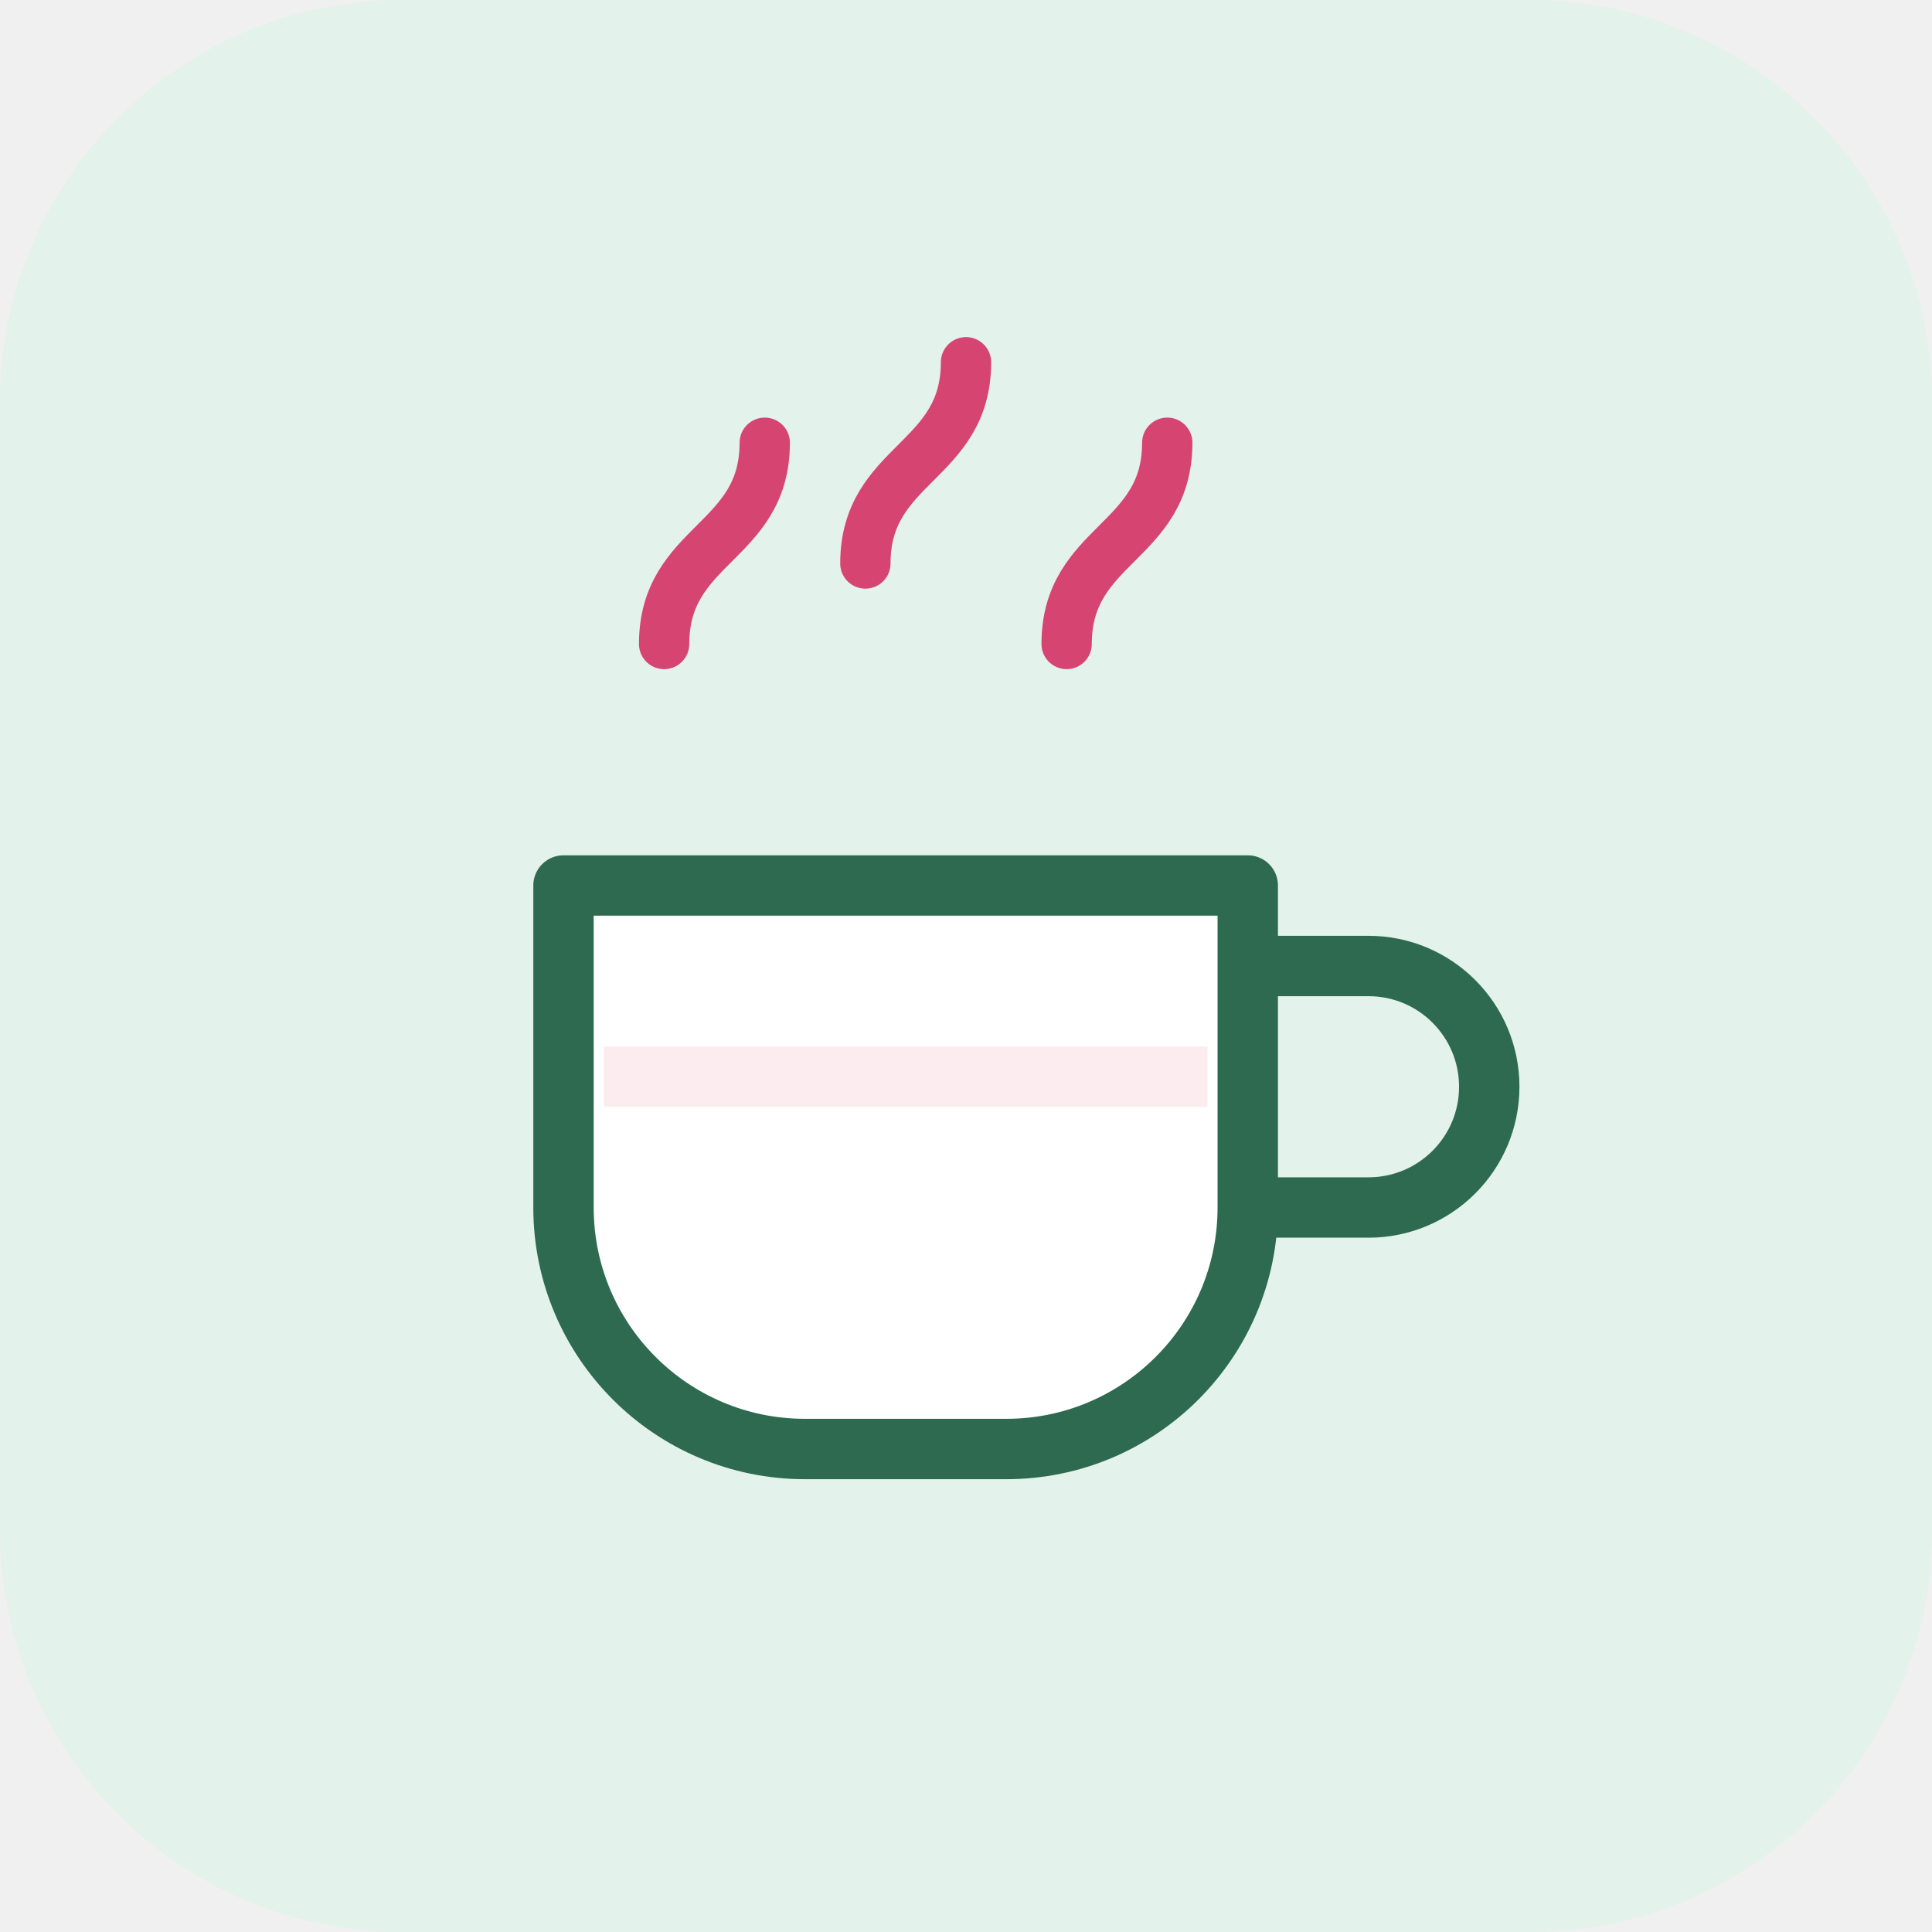
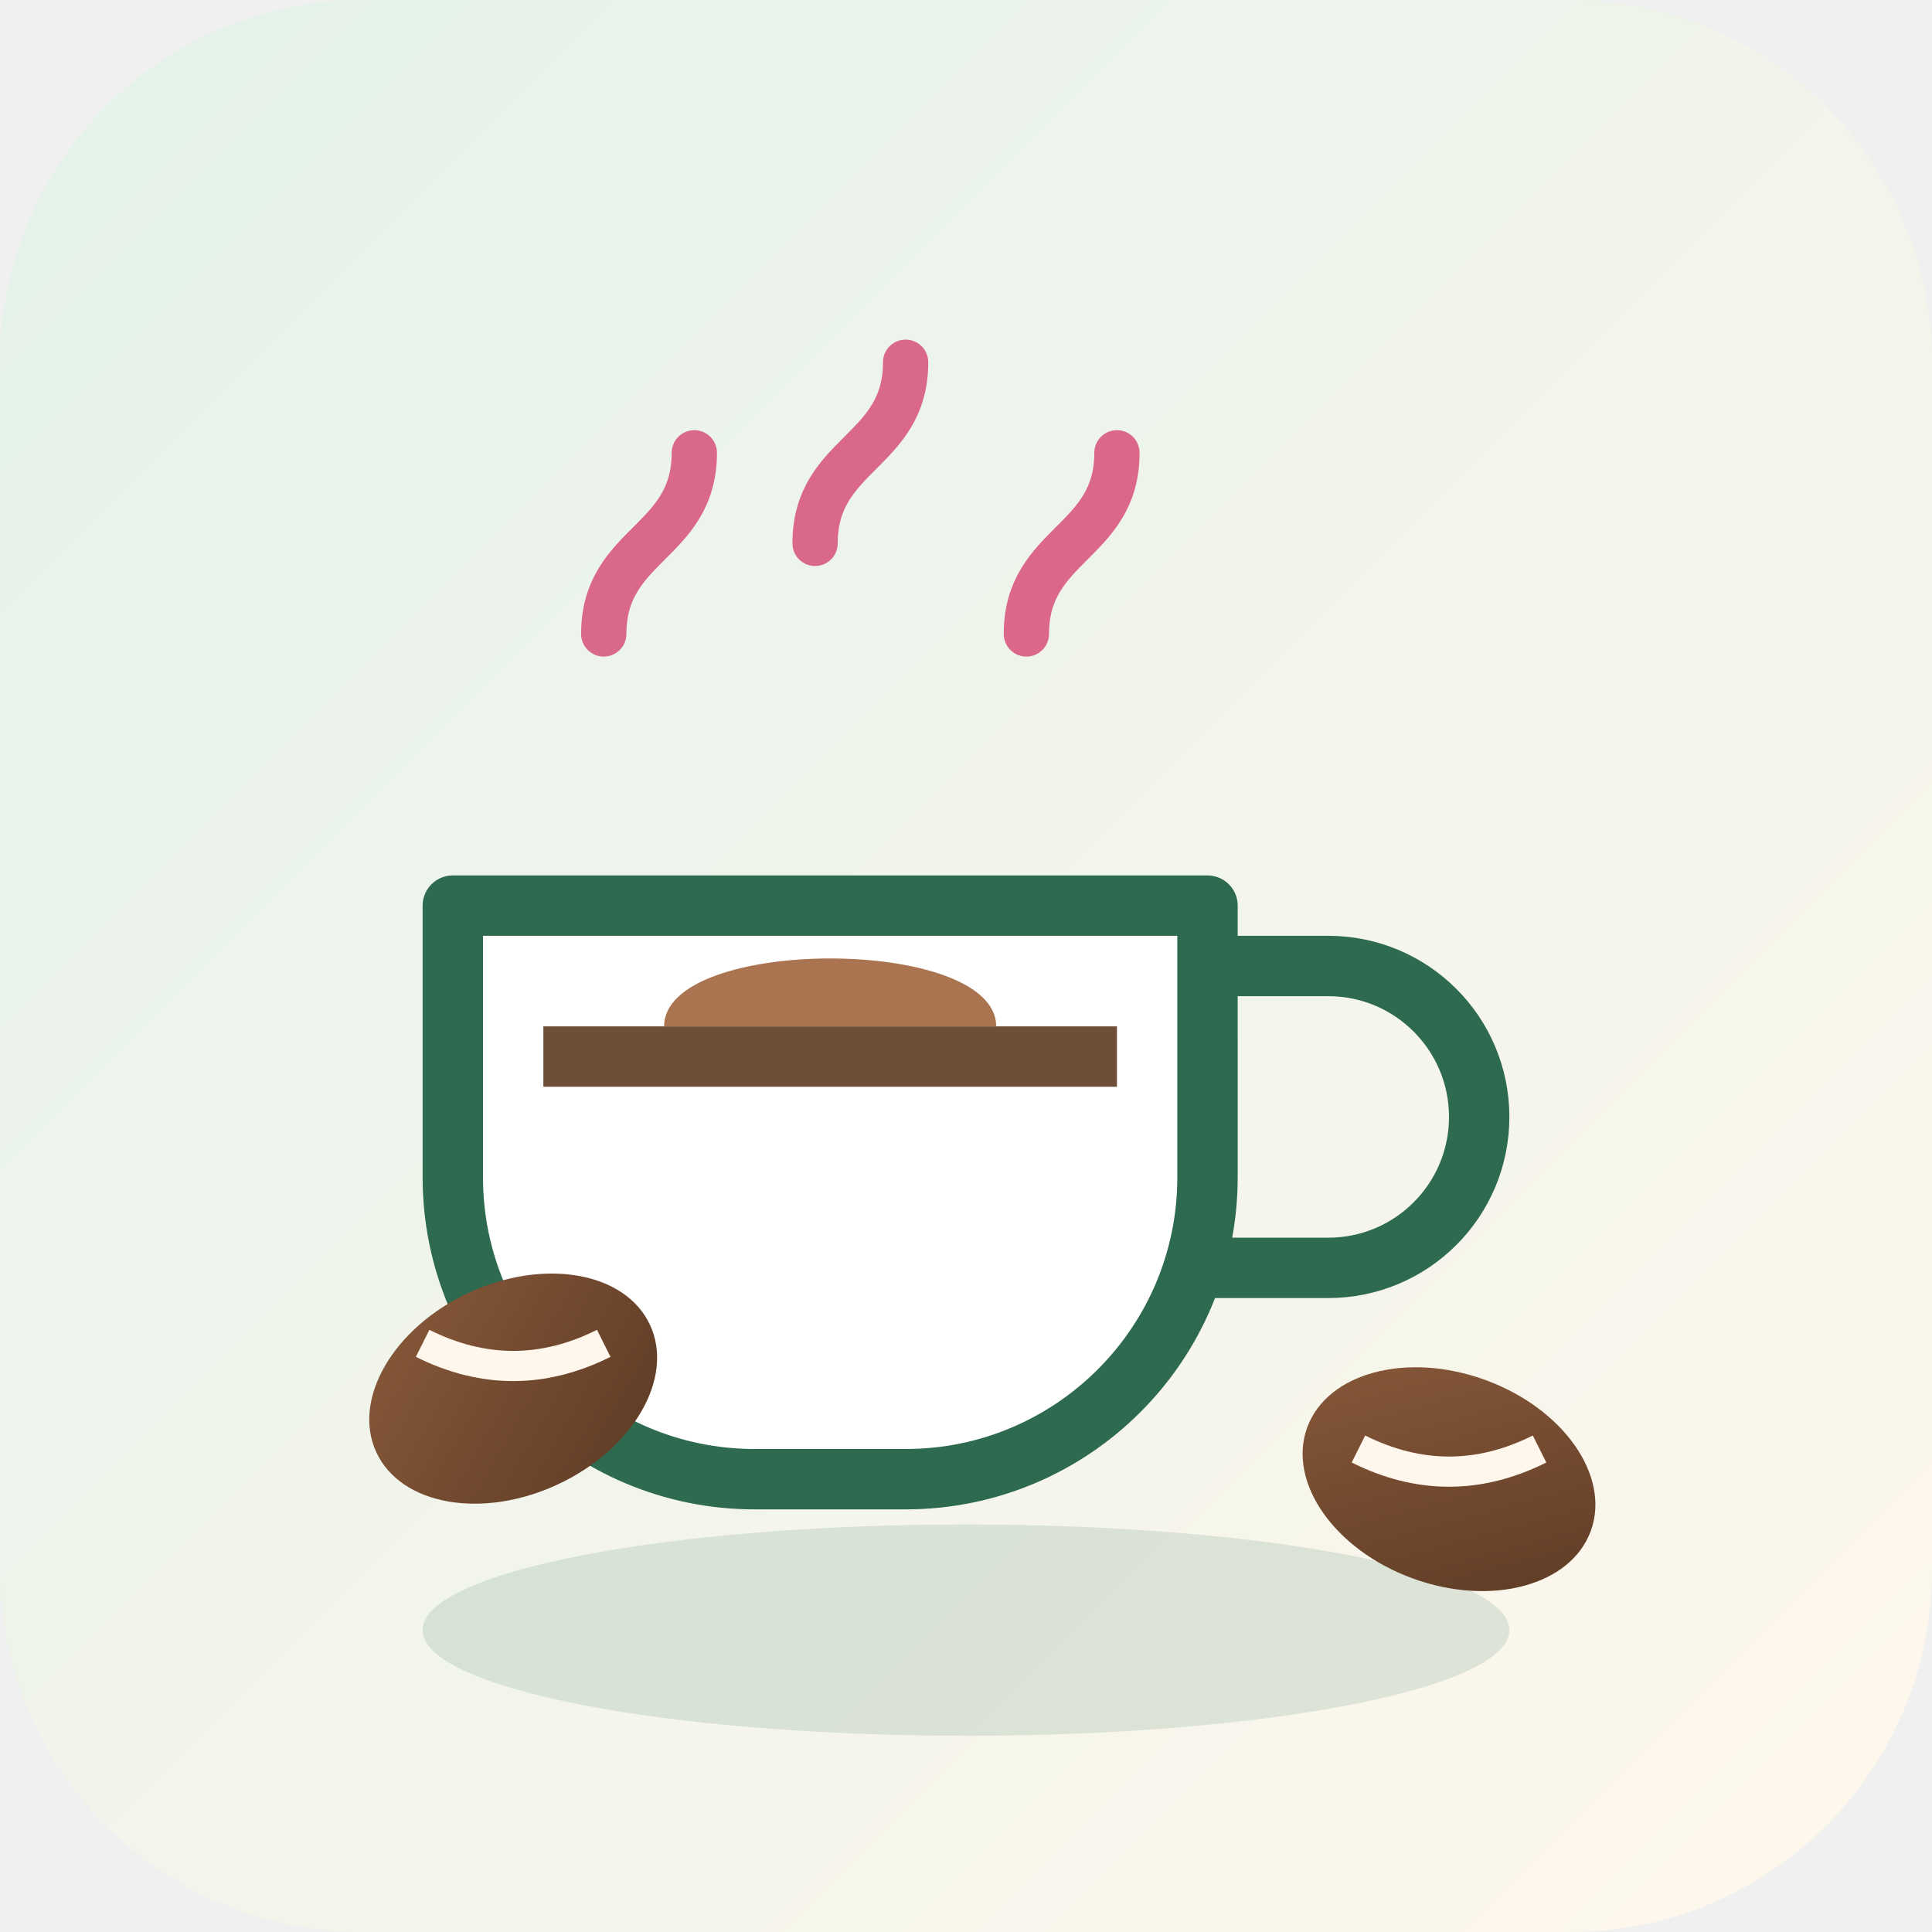
- <svg xmlns="http://www.w3.org/2000/svg" viewBox="0 0 96 96" role="img" aria-label="Kopi espresso">
-   <rect width="96" height="96" rx="20" fill="#E3F2EA" />
-   <path d="M28 44h34v16a12 12 0 0 1-12 12H40a12 12 0 0 1-12-12z" fill="#FFFFFF" stroke="#2D6A4F" stroke-width="3" stroke-linejoin="round" />
-   <path d="M62 48h6a6 6 0 0 1 0 12h-6" fill="none" stroke="#2D6A4F" stroke-width="3" />
-   <path d="M38 22c0 5-5 5-5 10M48 18c0 5-5 5-5 10M58 22c0 5-5 5-5 10" fill="none" stroke="#D64572" stroke-width="2.5" stroke-linecap="round" />
-   <path d="M30 52h30v3H30z" fill="#FDECEF" />
+ <svg xmlns="http://www.w3.org/2000/svg" viewBox="0 0 128 128" role="img" aria-label="Biji kopi dan cangkir espresso">
+   <defs>
+     <linearGradient id="cofBg" x1="0" y1="0" x2="1" y2="1">
+       <stop offset="0" stop-color="#E3F2EA" />
+       <stop offset="1" stop-color="#FFF7EC" />
+     </linearGradient>
+     <linearGradient id="cofBean" x1="0" y1="0" x2="1" y2="1">
+       <stop offset="0" stop-color="#8A5A3B" />
+       <stop offset="1" stop-color="#5C3A24" />
+     </linearGradient>
+   </defs>
+   <rect width="128" height="128" rx="24" fill="url(#cofBg)" />
+   <ellipse cx="64" cy="108" rx="36" ry="7" fill="#2D6A4F" opacity="0.14" />
+   <path d="M30 60h50v18a20 20 0 0 1-20 20H50a20 20 0 0 1-20-20z" fill="#FFFFFF" stroke="#2D6A4F" stroke-width="4" stroke-linejoin="round" />
+   <path d="M80 64h8a10 10 0 0 1 0 20h-8" fill="none" stroke="#2D6A4F" stroke-width="4" />
+   <path d="M36 68h38v4H36z" fill="#6F4E37" />
+   <path d="M44 68c0-6 22-6 22 0z" fill="#A9744F" />
+   <path d="M46 30c0 6-6 6-6 12M60 24c0 6-6 6-6 12M74 30c0 6-6 6-6 12" fill="none" stroke="#D64572" stroke-width="3" stroke-linecap="round" opacity="0.8" />
+   <ellipse cx="34" cy="92" rx="10" ry="7" transform="rotate(-25 34 92)" fill="url(#cofBean)" />
+   <path d="M28 89c4 2 8 2 12 0" stroke="#FFF7EC" stroke-width="2" fill="none" />
+   <ellipse cx="96" cy="98" rx="10" ry="7" transform="rotate(20 96 98)" fill="url(#cofBean)" />
+   <path d="M90 96c4 2 8 2 12 0" stroke="#FFF7EC" stroke-width="2" fill="none" />
</svg>
